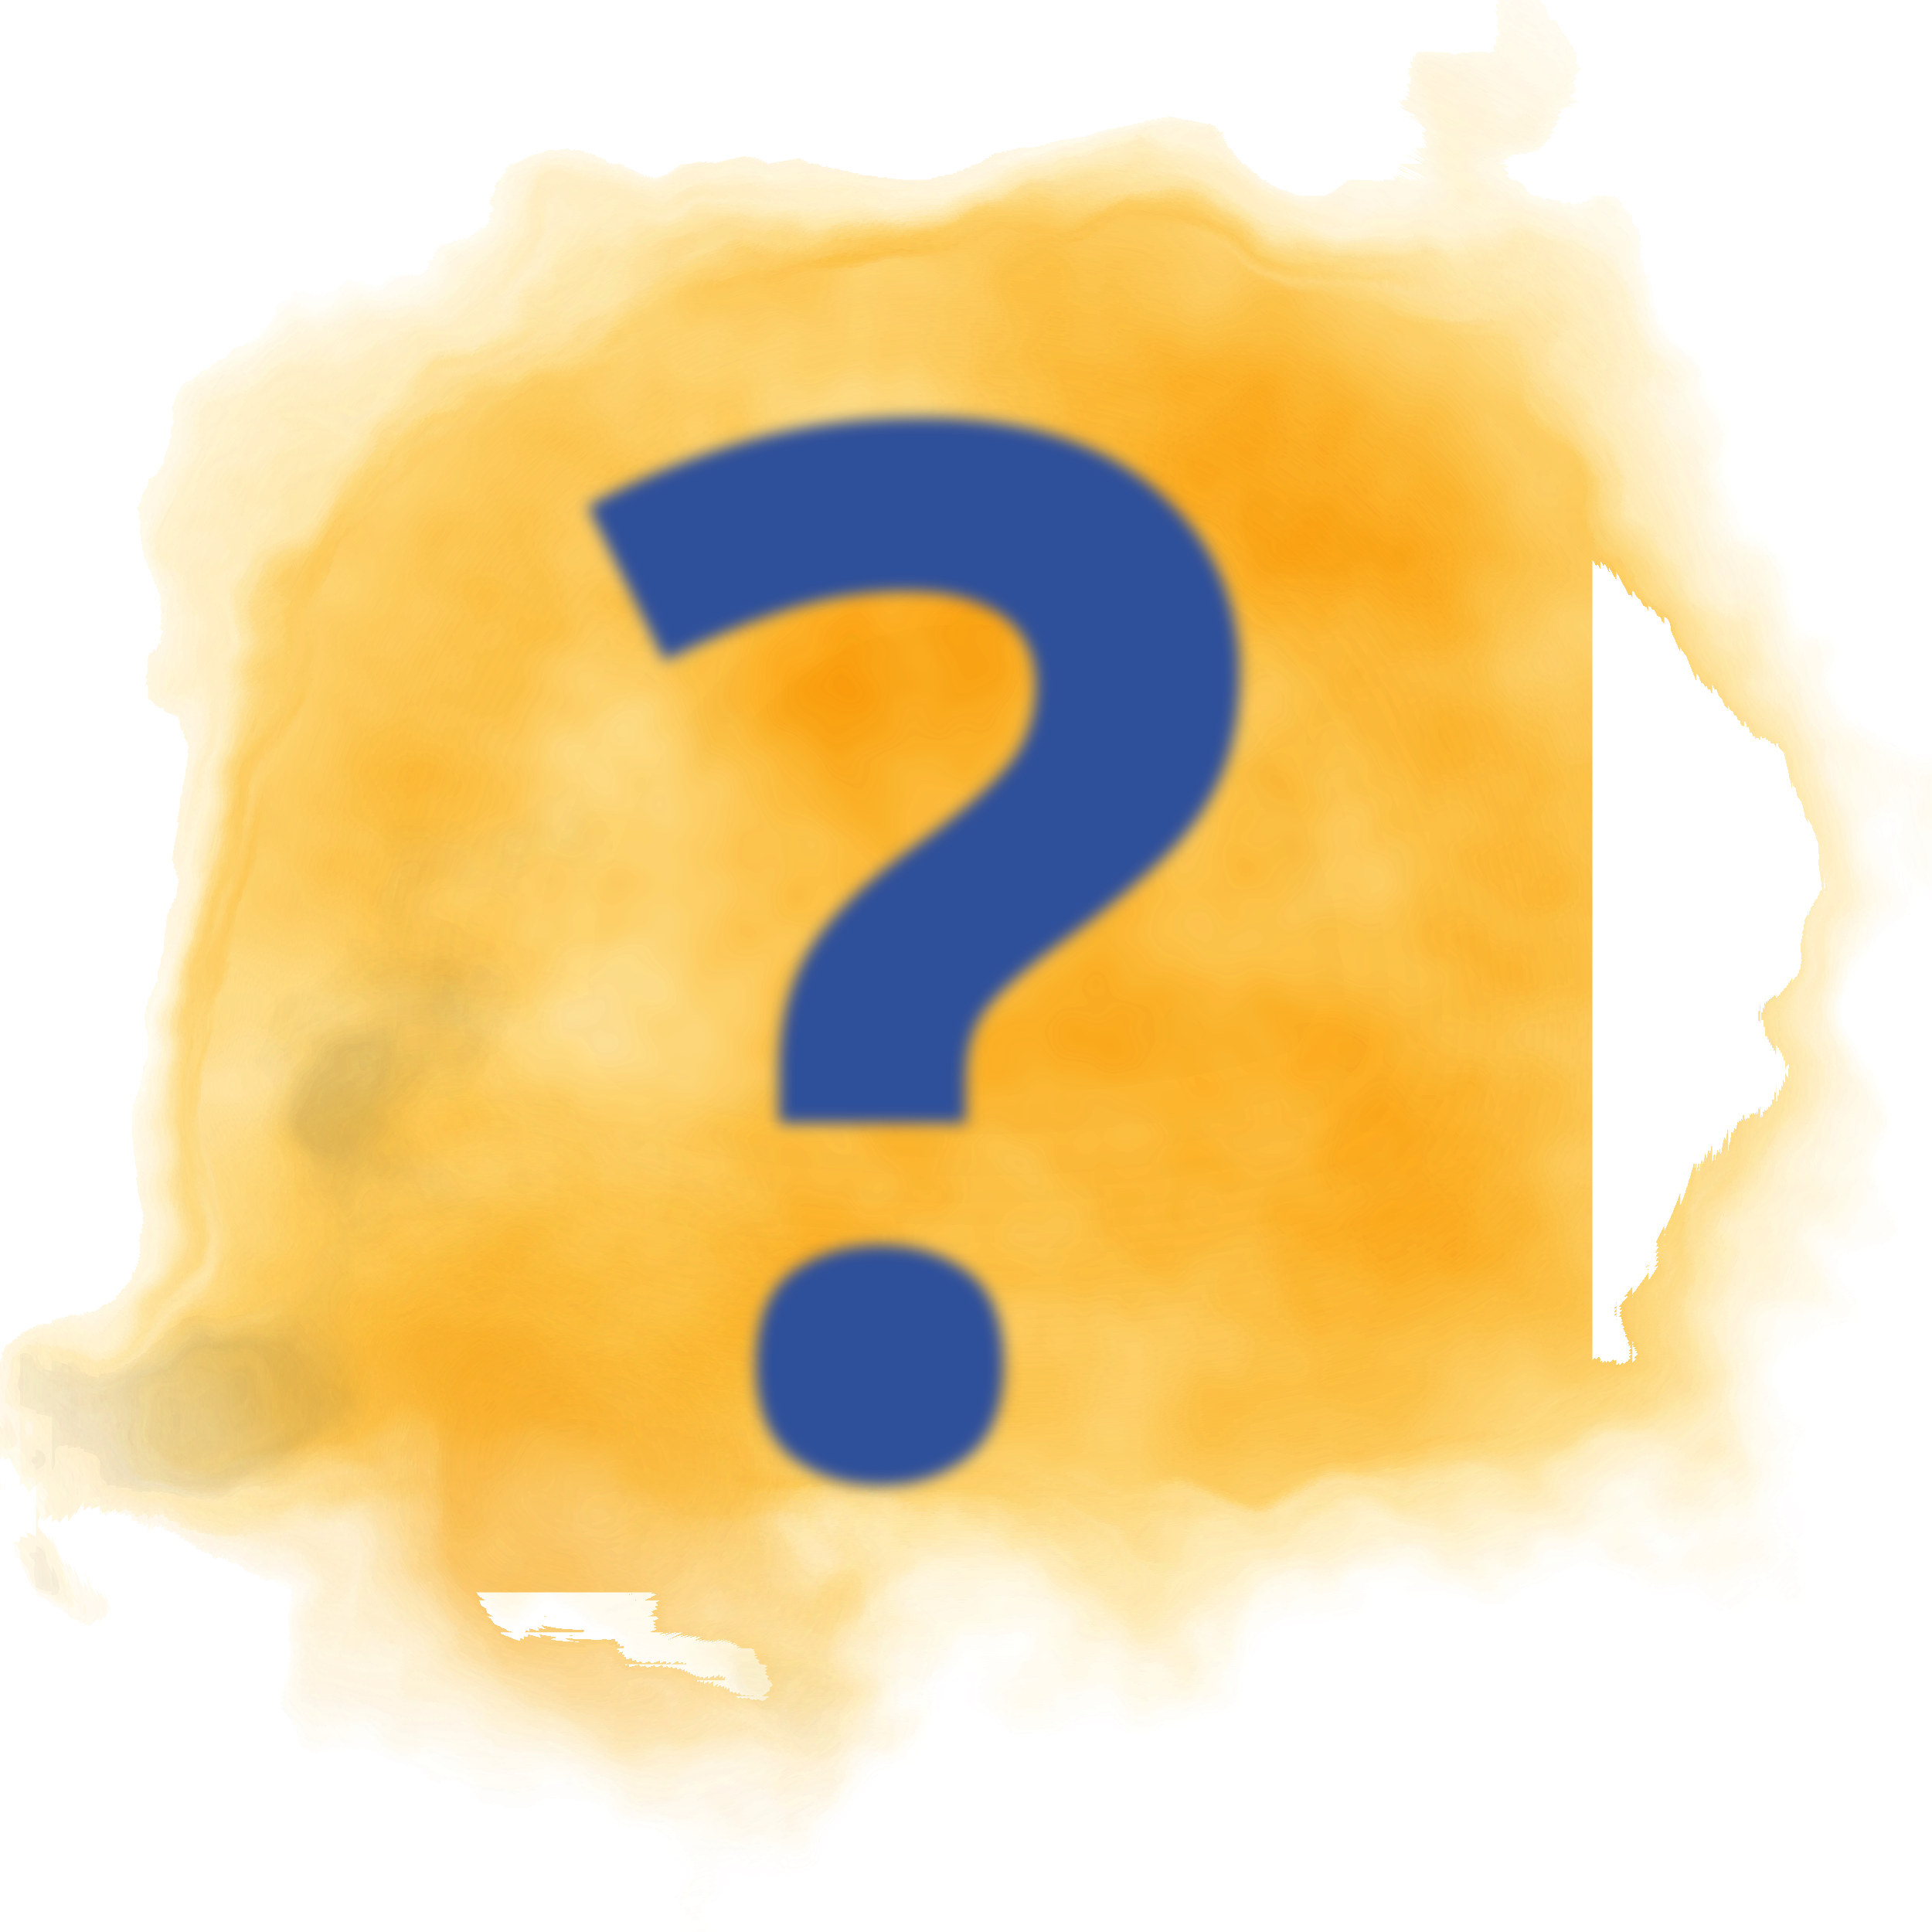
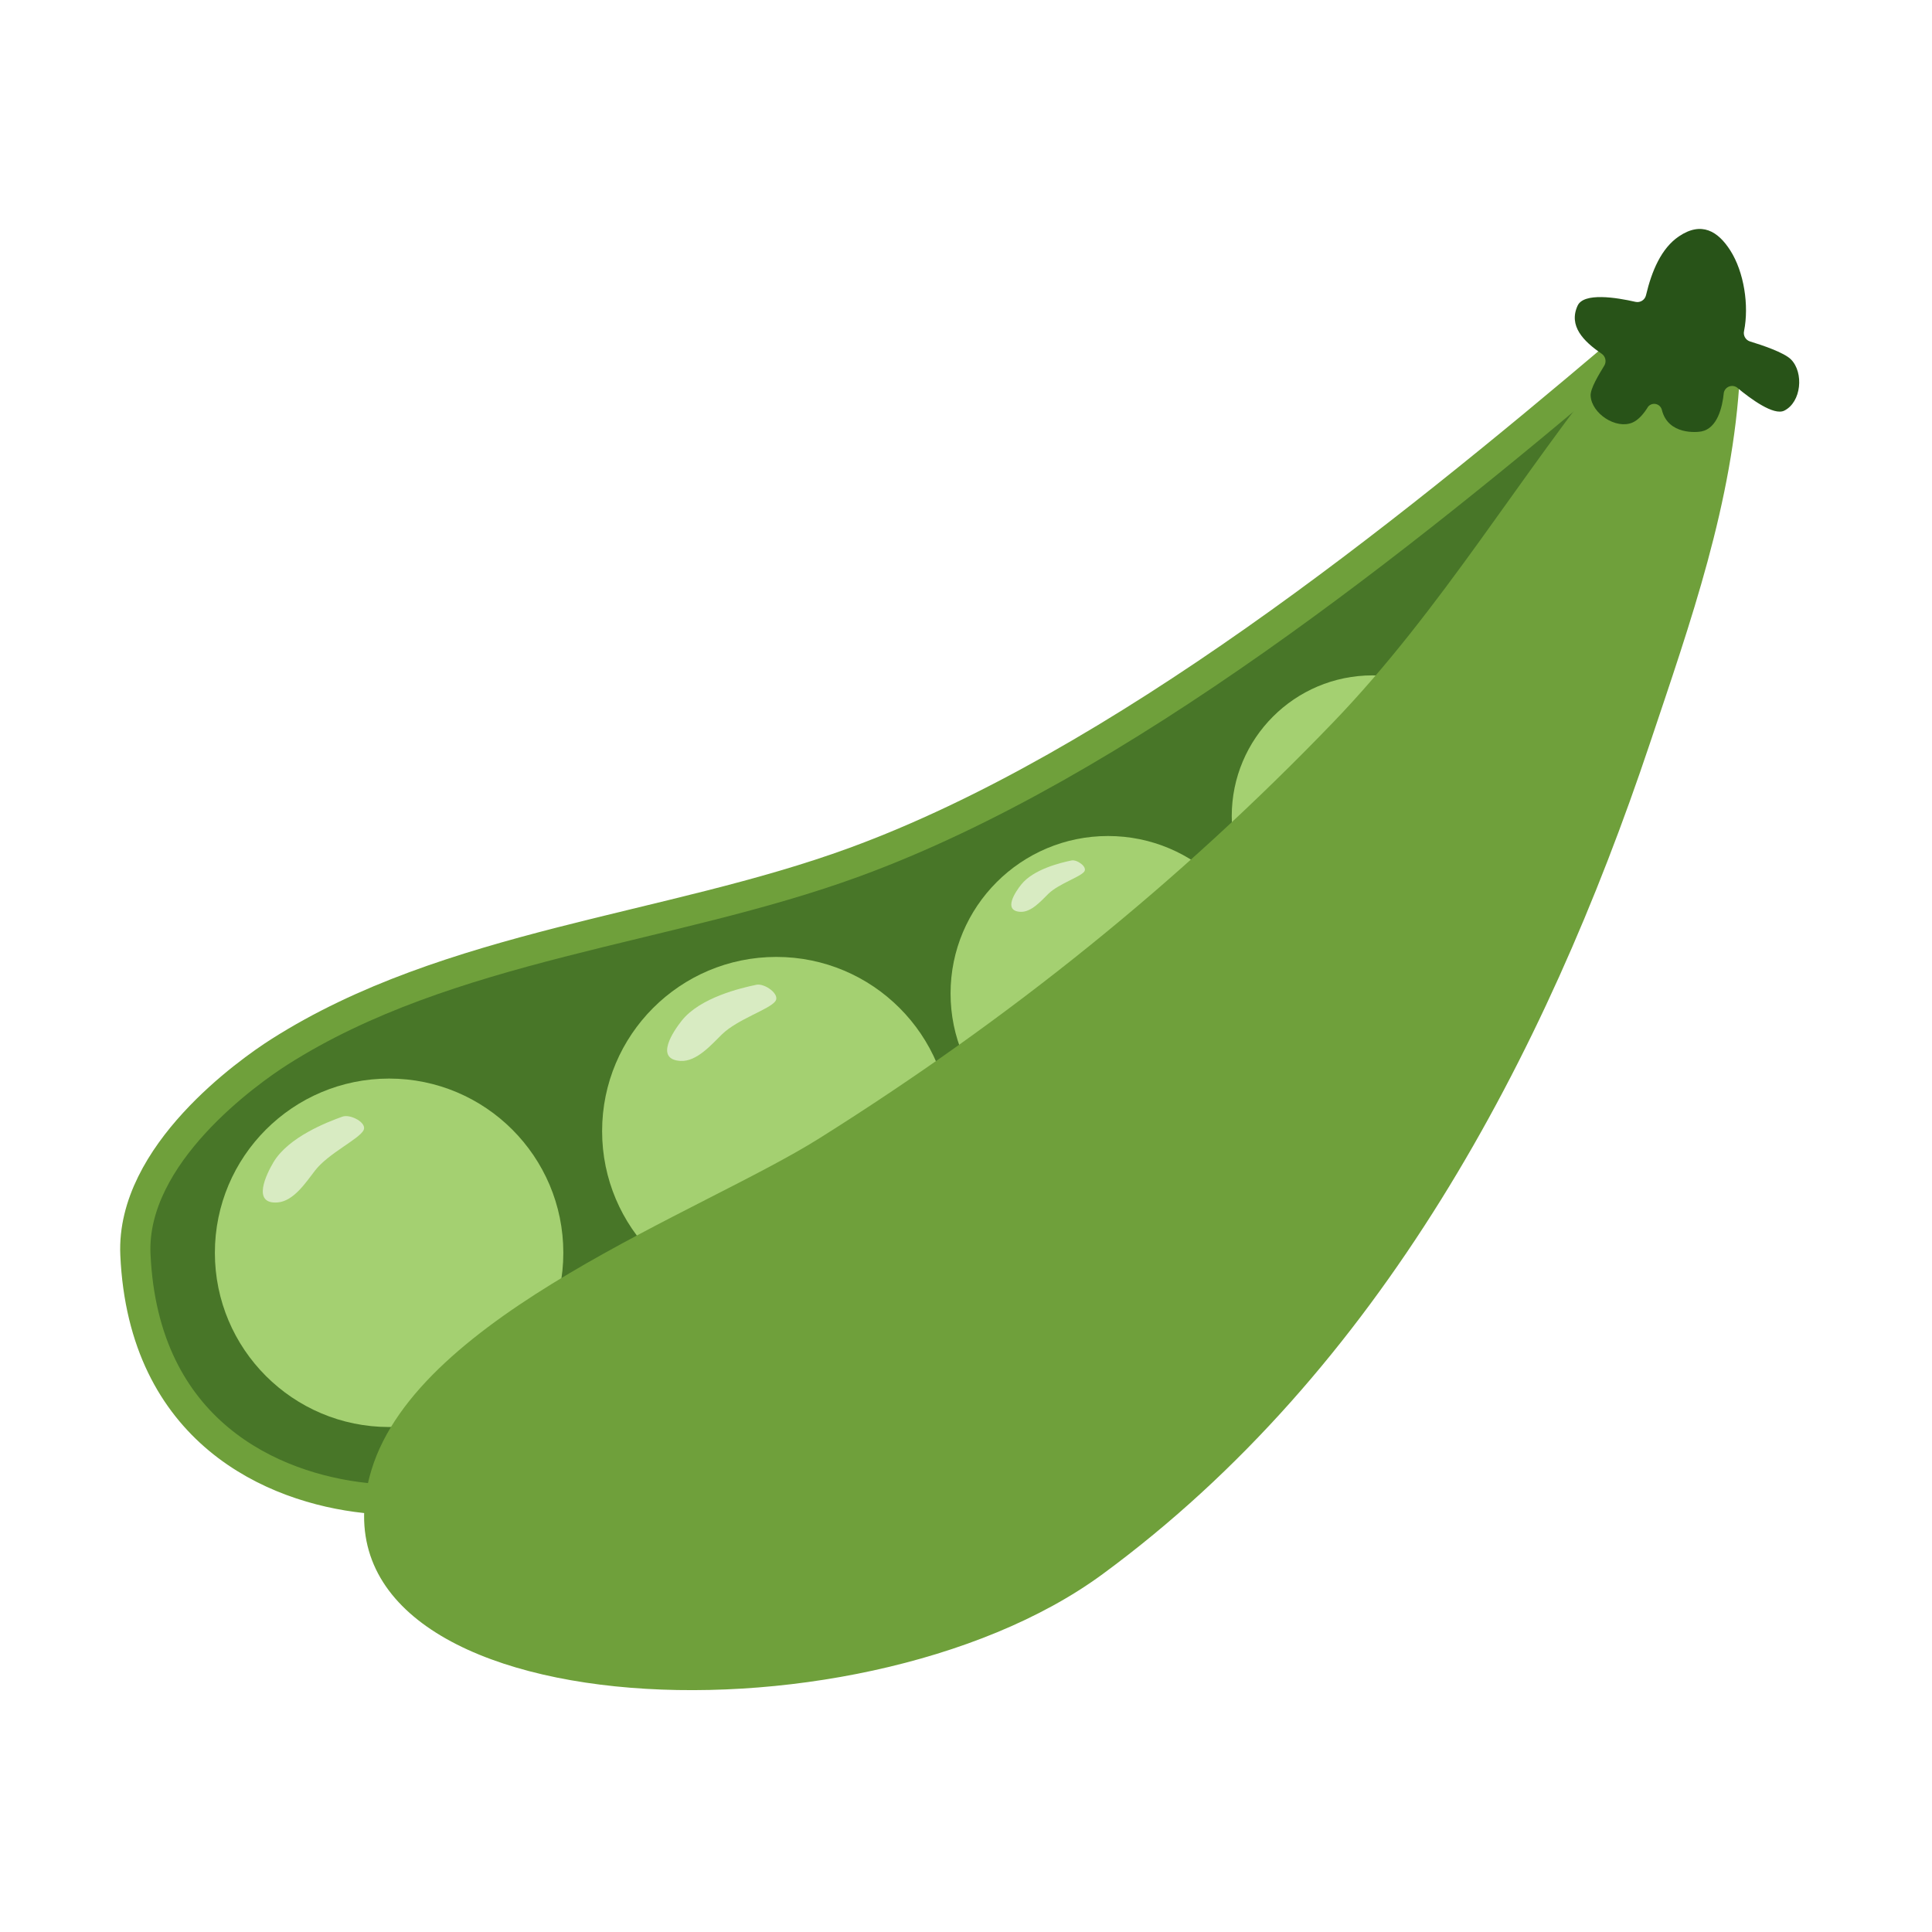
- <svg xmlns="http://www.w3.org/2000/svg" xmlns:xlink="http://www.w3.org/1999/xlink" id="svg6" version="1.1" style="enable-background:new 0 0 128 128;" height="128" width="128">
-   <defs id="defs10">
-     <linearGradient id="linearGradient1893">
-       <stop id="stop1889" offset="0" style="stop-color:#000000;stop-opacity:1;" />
-       <stop id="stop1891" offset="1" style="stop-color:#000000;stop-opacity:0;" />
-     </linearGradient>
-     <radialGradient gradientUnits="userSpaceOnUse" gradientTransform="matrix(1,0,0,0.4494101,0,43.49502)" r="46.717" fy="78.997" fx="63.853" cy="78.997" cx="63.853" id="radialGradient1895" xlink:href="#linearGradient1893" />
-     <clipPath clipPathUnits="userSpaceOnUse" id="clipPath2378">
-       <path style="opacity:1;vector-effect:none;fill:#ab6208;fill-opacity:1;stroke:none;stroke-width:1px;stroke-linecap:butt;stroke-linejoin:miter;stroke-miterlimit:4;stroke-dasharray:none;stroke-dashoffset:0;stroke-opacity:1;paint-order:stroke fill markers" d="M 109.381,48.823 A 45.525,10.583 0 0 1 63.855,59.406 45.525,10.583 0 0 1 18.33,48.823 45.525,10.583 0 0 1 63.855,38.239 45.525,10.583 0 0 1 109.381,48.823 Z" id="path2380" />
-     </clipPath>
-     <clipPath clipPathUnits="userSpaceOnUse" id="clipPath1034">
-       <path id="path1036" d="m 37.576,20.36 23.122,35.06 2.616,-1.726 0.078,-0.04 0.365,0.047 0.064,0.128 2.035,-1.342 -0.101,-0.197 0.175,-0.321 2.616,-1.726 0.078,-0.04 0.365,0.047 0.064,0.128 2.035,-1.342 -0.101,-0.197 0.175,-0.321 2.616,-1.726 0.078,-0.04 0.365,0.047 0.064,0.128 2.035,-1.342 -0.101,-0.197 0.175,-0.321 2.616,-1.726 0.078,-0.04 0.365,0.047 0.064,0.128 2.035,-1.342 -0.101,-0.197 0.175,-0.321 2.616,-1.726 0.078,-0.04 0.365,0.047 0.064,0.128 2.035,-1.342 -0.101,-0.197 0.175,-0.321 2.616,-1.726 0.078,-0.04 0.365,0.047 0.064,0.128 2.035,-1.342 -0.101,-0.197 0.175,-0.321 2.616,-1.726 0.078,-0.04 0.365,0.047 0.064,0.128 2.035,-1.342 -0.101,-0.197 0.175,-0.321 1.251,-0.825 -23.122,-35.059 z" style="opacity:1;vector-effect:none;fill:#f8f8f8;fill-opacity:1;stroke:none;stroke-width:14;stroke-linecap:butt;stroke-linejoin:miter;stroke-miterlimit:4;stroke-dasharray:none;stroke-dashoffset:0;stroke-opacity:1;paint-order:stroke fill markers" />
-     </clipPath>
-     <clipPath clipPathUnits="userSpaceOnUse" id="clipPath1038">
-       <path style="opacity:1;vector-effect:none;fill:#f8f8f8;fill-opacity:1;stroke:none;stroke-width:14;stroke-linecap:butt;stroke-linejoin:miter;stroke-miterlimit:4;stroke-dasharray:none;stroke-dashoffset:0;stroke-opacity:1;paint-order:stroke fill markers" d="M -0.603,8.479 38.886,66.741 l 4.348,-2.947 0.13,-0.069 0.612,0.071 0.11,0.213 3.382,-2.292 -0.173,-0.329 0.287,-0.541 4.348,-2.947 0.13,-0.069 0.612,0.071 0.11,0.213 3.382,-2.292 -0.173,-0.329 0.287,-0.541 4.348,-2.947 0.13,-0.069 0.612,0.071 0.11,0.213 3.382,-2.292 -0.173,-0.329 0.287,-0.541 4.348,-2.947 0.13,-0.069 0.612,0.071 0.11,0.213 3.382,-2.292 -0.173,-0.329 0.287,-0.541 4.348,-2.947 0.13,-0.069 0.612,0.071 0.11,0.213 3.382,-2.292 -0.173,-0.329 0.287,-0.541 4.348,-2.947 0.13,-0.069 0.612,0.071 0.111,0.213 3.382,-2.292 -0.173,-0.329 0.287,-0.541 4.348,-2.947 0.13,-0.069 0.612,0.071 0.111,0.213 3.382,-2.292 -0.173,-0.329 0.287,-0.541 2.078,-1.409 -39.489,-58.262 z" id="path1040" />
-     </clipPath>
-     <clipPath clipPathUnits="userSpaceOnUse" id="clipPath1042">
-       <path id="path1044" d="m 47.381,-21.468 -23.978,57.272 4.274,1.789 0.114,0.062 0.243,0.487 -0.104,0.184 3.324,1.392 0.159,-0.287 0.538,-0.049 4.274,1.789 0.114,0.062 0.243,0.487 -0.104,0.184 3.324,1.392 0.159,-0.287 0.538,-0.049 4.274,1.789 0.114,0.062 0.243,0.487 -0.104,0.184 3.324,1.392 0.159,-0.287 0.538,-0.049 4.274,1.789 0.114,0.062 0.243,0.487 -0.104,0.184 3.324,1.392 0.159,-0.287 0.538,-0.049 4.274,1.789 0.114,0.062 0.243,0.487 -0.104,0.184 3.324,1.392 0.159,-0.287 0.538,-0.049 4.274,1.789 0.114,0.062 0.243,0.487 -0.104,0.184 3.324,1.392 0.159,-0.287 0.538,-0.049 4.274,1.789 0.114,0.062 0.243,0.487 -0.104,0.184 3.324,1.392 0.159,-0.287 0.538,-0.049 2.043,0.855 23.978,-57.272 z" style="opacity:1;vector-effect:none;fill:#f8f8f8;fill-opacity:1;stroke:none;stroke-width:14;stroke-linecap:butt;stroke-linejoin:miter;stroke-miterlimit:4;stroke-dasharray:none;stroke-dashoffset:0;stroke-opacity:1;paint-order:stroke fill markers" />
-     </clipPath>
-     <filter height="2" y="-0.5" width="1.6" x="-0.3" style="color-interpolation-filters:sRGB;" id="filter1723">
-       <feGaussianBlur stdDeviation="15" result="result8" id="feGaussianBlur1705" />
-       <feTurbulence seed="27" result="result7" type="fractalNoise" numOctaves="5" baseFrequency="0.025" id="feTurbulence1707" />
-       <feComposite in2="result8" result="result6" operator="over" in="result7" id="feComposite1709" />
-       <feColorMatrix result="result9" values="1 0 0 0 0 0 1 0 0 0 0 0 1 0 0 0 0 0 6 -4 " id="feColorMatrix1711" />
-       <feDisplacementMap in="result7" in2="result9" xChannelSelector="A" yChannelSelector="A" scale="45" result="result4" id="feDisplacementMap1713" />
-       <feComposite in2="result4" result="result2" operator="in" in="result8" id="feComposite1715" />
-       <feComposite result="fbSourceGraphic" in="result2" operator="in" in2="result9" id="feComposite1717" />
-       <feComposite operator="arithmetic" k2="1" k1="0.5" in="fbSourceGraphic" in2="fbSourceGraphic" result="result91" id="feComposite1719" />
-       <feBlend in="fbSourceGraphic" mode="multiply" in2="result91" id="feBlend1721" />
-     </filter>
-     <filter height="2" y="-0.5" width="1.6" x="-0.3" style="color-interpolation-filters:sRGB;" id="filter1743">
-       <feGaussianBlur stdDeviation="15" result="result8" id="feGaussianBlur1725" />
-       <feTurbulence seed="27" result="result7" type="fractalNoise" numOctaves="5" baseFrequency="0.025" id="feTurbulence1727" />
-       <feComposite in2="result8" result="result6" operator="over" in="result7" id="feComposite1729" />
-       <feColorMatrix result="result9" values="1 0 0 0 0 0 1 0 0 0 0 0 1 0 0 0 0 0 6 -4 " id="feColorMatrix1731" />
-       <feDisplacementMap in="result7" in2="result9" xChannelSelector="A" yChannelSelector="A" scale="45" result="result4" id="feDisplacementMap1733" />
-       <feComposite in2="result4" result="result2" operator="in" in="result8" id="feComposite1735" />
-       <feComposite result="fbSourceGraphic" in="result2" operator="in" in2="result9" id="feComposite1737" />
-       <feComposite operator="arithmetic" k2="1" k1="0.5" in="fbSourceGraphic" in2="fbSourceGraphic" result="result91" id="feComposite1739" />
-       <feBlend in="fbSourceGraphic" mode="multiply" in2="result91" id="feBlend1741" />
-     </filter>
-     <filter height="2" y="-0.5" width="1.6" x="-0.3" style="color-interpolation-filters:sRGB;" id="filter1763">
-       <feGaussianBlur stdDeviation="15" result="result8" id="feGaussianBlur1745" />
-       <feTurbulence seed="27" result="result7" type="fractalNoise" numOctaves="5" baseFrequency="0.025" id="feTurbulence1747" />
-       <feComposite in2="result8" result="result6" operator="over" in="result7" id="feComposite1749" />
-       <feColorMatrix result="result9" values="1 0 0 0 0 0 1 0 0 0 0 0 1 0 0 0 0 0 6 -4 " id="feColorMatrix1751" />
-       <feDisplacementMap in="result7" in2="result9" xChannelSelector="A" yChannelSelector="A" scale="45" result="result4" id="feDisplacementMap1753" />
-       <feComposite in2="result4" result="result2" operator="in" in="result8" id="feComposite1755" />
-       <feComposite result="fbSourceGraphic" in="result2" operator="in" in2="result9" id="feComposite1757" />
-       <feComposite operator="arithmetic" k2="1" k1="0.5" in="fbSourceGraphic" in2="fbSourceGraphic" result="result91" id="feComposite1759" />
-       <feBlend in="fbSourceGraphic" mode="multiply" in2="result91" id="feBlend1761" />
-     </filter>
-     <filter height="2" y="-0.5" width="1.6" x="-0.3" style="color-interpolation-filters:sRGB;" id="filter1783">
-       <feGaussianBlur stdDeviation="15" result="result8" id="feGaussianBlur1765" />
-       <feTurbulence seed="27" result="result7" type="fractalNoise" numOctaves="5" baseFrequency="0.025" id="feTurbulence1767" />
-       <feComposite in2="result8" result="result6" operator="over" in="result7" id="feComposite1769" />
-       <feColorMatrix result="result9" values="1 0 0 0 0 0 1 0 0 0 0 0 1 0 0 0 0 0 6 -4 " id="feColorMatrix1771" />
-       <feDisplacementMap in="result7" in2="result9" xChannelSelector="A" yChannelSelector="A" scale="45" result="result4" id="feDisplacementMap1773" />
-       <feComposite in2="result4" result="result2" operator="in" in="result8" id="feComposite1775" />
-       <feComposite result="fbSourceGraphic" in="result2" operator="in" in2="result9" id="feComposite1777" />
-       <feComposite operator="arithmetic" k2="1" k1="0.5" in="fbSourceGraphic" in2="fbSourceGraphic" result="result91" id="feComposite1779" />
-       <feBlend in="fbSourceGraphic" mode="multiply" in2="result91" id="feBlend1781" />
-     </filter>
-     <filter height="2" y="-0.5" width="1.6" x="-0.3" style="color-interpolation-filters:sRGB;" id="filter1803">
-       <feGaussianBlur stdDeviation="15" result="result8" id="feGaussianBlur1785" />
-       <feTurbulence seed="27" result="result7" type="fractalNoise" numOctaves="5" baseFrequency="0.025" id="feTurbulence1787" />
-       <feComposite in2="result8" result="result6" operator="over" in="result7" id="feComposite1789" />
-       <feColorMatrix result="result9" values="1 0 0 0 0 0 1 0 0 0 0 0 1 0 0 0 0 0 6 -4 " id="feColorMatrix1791" />
-       <feDisplacementMap in="result7" in2="result9" xChannelSelector="A" yChannelSelector="A" scale="45" result="result4" id="feDisplacementMap1793" />
-       <feComposite in2="result4" result="result2" operator="in" in="result8" id="feComposite1795" />
-       <feComposite result="fbSourceGraphic" in="result2" operator="in" in2="result9" id="feComposite1797" />
-       <feComposite operator="arithmetic" k2="1" k1="0.5" in="fbSourceGraphic" in2="fbSourceGraphic" result="result91" id="feComposite1799" />
-       <feBlend in="fbSourceGraphic" mode="multiply" in2="result91" id="feBlend1801" />
-     </filter>
-     <filter height="2" y="-0.5" width="1.6" x="-0.3" style="color-interpolation-filters:sRGB;" id="filter1823">
-       <feGaussianBlur stdDeviation="15" result="result8" id="feGaussianBlur1805" />
-       <feTurbulence seed="27" result="result7" type="fractalNoise" numOctaves="5" baseFrequency="0.025" id="feTurbulence1807" />
-       <feComposite in2="result8" result="result6" operator="over" in="result7" id="feComposite1809" />
-       <feColorMatrix result="result9" values="1 0 0 0 0 0 1 0 0 0 0 0 1 0 0 0 0 0 6 -4 " id="feColorMatrix1811" />
-       <feDisplacementMap in="result7" in2="result9" xChannelSelector="A" yChannelSelector="A" scale="45" result="result4" id="feDisplacementMap1813" />
-       <feComposite in2="result4" result="result2" operator="in" in="result8" id="feComposite1815" />
-       <feComposite result="fbSourceGraphic" in="result2" operator="in" in2="result9" id="feComposite1817" />
-       <feComposite operator="arithmetic" k2="1" k1="0.5" in="fbSourceGraphic" in2="fbSourceGraphic" result="result91" id="feComposite1819" />
-       <feBlend in="fbSourceGraphic" mode="multiply" in2="result91" id="feBlend1821" />
-     </filter>
-     <filter style="color-interpolation-filters:sRGB" id="filter1841" x="-0.032" width="1.064" y="-0.019" height="1.038">
-       <feGaussianBlur stdDeviation="0.53" id="feGaussianBlur1843" />
-     </filter>
-   </defs>
-   <g transform="translate(0,-1.8)" id="g4534">
-     <path style="fill:#fcbf07;fill-opacity:1;filter:url(#filter1723)" id="path4" d="M 64,8.7 C 7.3,8.7 6,72.2 6,84.8 c 0,12.6 26,22.8 58,22.8 32,0 58,-10.2 58,-22.8 C 122,72.2 120.7,8.7 64,8.7 Z" class="st0" />
-     <path style="fill:none;fill-opacity:1;stroke:#2f2f2f;stroke-width:6;stroke-linecap:round;stroke-linejoin:round;stroke-miterlimit:10;stroke-dasharray:none;stroke-opacity:1;filter:url(#filter1743)" class="st1" d="m 45.9,66.5 c 0,0 20.1,-7.7 34.6,7.7" id="path6" />
-     <path style="fill:#2f2f2f;fill-opacity:1;filter:url(#filter1763)" id="path8" d="m 45.8,45.5 c -3.6,-0.5 -6,-4.3 -5.5,-8.6 0.5,-4.3 3.9,-7.4 7.5,-6.9 3.6,0.5 6,4.3 5.5,8.6 -0.6,4.3 -3.9,7.4 -7.5,6.9 z" class="st2" />
-     <path style="fill:#2f2f2f;fill-opacity:1;filter:url(#filter1783)" id="path10" d="m 87.8,42.9 c 0,-0.6 -0.1,-1.1 -0.2,-1.6 C 87.5,41 87.3,40.7 87,40.6 85.1,39.7 80.4,37.8 77.7,37 c -0.4,-0.1 -0.8,0 -1,0.3 -1.3,1.5 -2.1,3.6 -2,5.9 0.1,4.3 3.2,7.8 6.8,7.7 3.5,0 6.4,-3.6 6.3,-8 z" class="st2" />
-     <path style="fill:#fac139;fill-opacity:1;filter:url(#filter1803)" id="path18" d="m 37.2,121 c -7.5,0 -12.6,-2.1 -16.7,-6.7 -5,-5.8 -4.3,-13.1 -3.7,-19.6 0.3,-3.6 1.3,-5.7 2.1,-7.6 0.9,-2 1.6,-3.7 1.7,-7.2 0,-0.8 -0.2,-2.1 -0.4,-3.4 -0.6,-3.6 -1.4,-7.7 1.2,-9.6 0.9,-0.7 2.1,-1 3.5,-1 2.5,0 5.1,1.2 6.4,3.1 2.1,2.9 2.8,5.7 2.8,11.8 0,2.5 0.7,3.4 1.8,4.2 0.3,0.2 0.7,0.4 2.1,0.4 1.3,0 2.9,-0.2 5.3,-0.4 0.8,-0.1 1.6,-0.2 2.5,-0.2 2.5,-0.2 10,-1 14.8,-1.7 1.2,-0.2 2.5,-0.4 3.7,-0.6 2.9,-0.5 5.8,-1 8,-1 1.1,0 2,0.1 2.7,0.4 2,0.7 3.3,2.5 3.4,4.8 0.2,2.6 -1.2,5 -3.3,6.1 -2.1,1.1 -11.1,2.9 -16.4,3.5 0.1,0.2 0.2,0.3 0.2,0.5 0.7,2 0.4,4.7 -0.7,6.5 -0.2,0.4 -0.5,0.7 -0.7,0.9 1,1.9 0.3,4.5 -0.4,6 -0.2,0.4 -0.5,1 -1.1,1.5 0.3,0.8 0.5,1.8 0.1,3.3 -0.8,3.4 -6.4,5.3 -16.4,5.9 -0.9,0.1 -1.7,0.1 -2.5,0.1 z" class="st3" />
-     <path style="fill:#2f2f2f;fill-opacity:1;filter:url(#filter1823)" id="path20" d="m 24.8,67.9 c 1.8,0 3.8,0.8 4.8,2.3 1.8,2.6 2.4,4.9 2.5,10.7 0,3.1 1,4.6 2.7,5.8 0.8,0.5 1.8,0.7 3.2,0.7 1.8,0 4.3,-0.3 7.9,-0.7 2.8,-0.3 10.2,-1 14.9,-1.7 3.7,-0.5 8.5,-1.6 11.5,-1.6 0.8,0 1.5,0.1 2,0.3 3,1.1 2.6,5.9 -0.1,7.2 -1.9,0.9 -11.7,3 -16.9,3.4 -3.7,0.3 -4.5,0.6 -4.5,0.8 -0.2,0.6 1.6,0.4 3,0.9 1.9,0.6 1.9,4.2 0.7,6.1 -0.8,1.3 -1.7,0.9 -1.7,1.7 0,0.3 0.5,0.7 0.7,1 0.7,1 0.4,3.1 -0.3,4.4 -0.3,0.5 -0.5,1 -1.1,1.2 -0.6,0.2 -0.7,0.6 -0.5,1.2 0.4,0.7 0.8,1.4 0.4,2.9 -0.6,2.3 -6.4,3.9 -14.6,4.4 -0.8,0 -1.6,0.1 -2.3,0.1 -6.8,0 -11.5,-1.8 -15.2,-6 -4.3,-4.9 -3.9,-11 -3.2,-18.1 0.7,-7 3.7,-7.6 3.7,-15 0,-3.1 -2.4,-9.7 -0.1,-11.4 0.8,-0.4 1.6,-0.6 2.5,-0.6 m 0,-4 c -1.8,0 -3.4,0.5 -4.7,1.4 -3.5,2.6 -2.7,7.6 -2,11.5 0.2,1.1 0.4,2.4 0.4,3 0,3.1 -0.6,4.5 -1.5,6.4 -0.8,1.9 -1.9,4.3 -2.2,8.2 -0.6,6.9 -1.4,14.6 4.2,21.1 4.4,5.1 10.2,7.4 18.2,7.4 0.8,0 1.7,0 2.6,-0.1 14.9,-0.8 17.5,-4.6 18.2,-7.4 0.3,-1.3 0.3,-2.4 0.2,-3.3 0.3,-0.5 0.6,-0.9 0.7,-1.2 0.7,-1.4 1.5,-4.1 0.9,-6.5 0.1,-0.1 0.1,-0.2 0.2,-0.3 1.1,-1.8 1.6,-4.2 1.3,-6.4 5.3,-0.8 12.6,-2.3 14.8,-3.4 2.8,-1.4 4.6,-4.6 4.4,-8 -0.2,-3.1 -2,-5.6 -4.7,-6.6 -0.9,-0.3 -2,-0.5 -3.3,-0.5 -2.4,0 -5.4,0.5 -8.4,1 -1.3,0.2 -2.6,0.4 -3.7,0.6 -4.8,0.7 -12.2,1.4 -14.7,1.7 -0.9,0.1 -1.7,0.2 -2.5,0.2 -2.2,0.2 -3.9,0.4 -5.1,0.4 -0.7,0 -0.9,-0.1 -1,-0.1 C 36.6,82.6 36.2,82.3 36.2,80.5 36.1,74.7 35.6,71.3 33,67.6 31.1,65.5 28,63.9 24.8,63.9 Z" class="st2" />
-     <text xml:space="preserve" style="font-style:normal;font-weight:normal;font-size:40px;line-height:1.25;font-family:sans-serif;letter-spacing:0px;word-spacing:0px;fill:#2e4f9a;fill-opacity:1;stroke:none;filter:url(#filter1841)" x="38.656" y="98.968" id="text1827">
-       <tspan id="tspan1825" x="38.656" y="98.968" style="font-style:normal;font-variant:normal;font-weight:bold;font-stretch:normal;font-size:96px;font-family:'Comic Neue';-inkscape-font-specification:'Comic Neue Bold';fill:#2e4f9a;fill-opacity:1">?</tspan>
-     </text>
+ <svg xmlns="http://www.w3.org/2000/svg" width="128px" height="128px" version="1.1" xml:space="preserve" style="fill-rule:evenodd;clip-rule:evenodd;stroke-linecap:round;stroke-linejoin:round;stroke-miterlimit:1.5;">
+   <g transform="matrix(1.35289,0,0,1.35289,-24.5508,-7.65605)">
+     <path d="M97.328,23.064C86.885,31.91 72.973,43.124 60,47.876C50.901,51.21 40.121,51.893 31.821,57.178C30.339,58.122 24.56,62.19 24.778,67.091C25.166,75.791 31.511,78.532 36.038,79.017C64.417,82.055 64,73.294 64,73.294L87.9,51.408" style="fill:#487628;stroke:#6fa03b;stroke-width:1.48px;" />
+   </g>
+   <g transform="matrix(1.35289,0,0,1.35289,-24.8854,-10.9722)">
+     <circle cx="37.449" cy="69.461" r="8.532" style="fill:#a4d071;" />
+   </g>
+   <g transform="matrix(1.35289,0,0,1.35289,0.769849,-19.0317)">
+     <circle cx="37.449" cy="69.461" r="8.532" style="fill:#a4d071;" />
+   </g>
+   <g transform="matrix(1.22269,0,0,1.22269,27.6206,-19.1093)">
+     <circle cx="37.449" cy="69.461" r="8.532" style="fill:#a4d071;" />
+   </g>
+   <g transform="matrix(1.09309,0,0,1.09309,49.9974,-21.8554)">
+     <circle cx="37.449" cy="69.461" r="8.532" style="fill:#a4d071;" />
+   </g>
+   <g transform="matrix(1.35289,0,0,1.29613,-24.5508,-6.34699)">
+     <path d="M97.328,23.064C92.571,29.195 88.72,36.084 83.445,41.806C75.875,50.019 67.578,56.98 58.269,63.084C52.53,66.848 38.66,72.077 36.34,80.027C32.508,93.16 60.058,94.633 72.143,85.36C85.743,74.924 93.807,58.903 98.945,42.894C100.928,36.715 103.023,30.562 103.352,24.018" style="fill:#6fa03b;" />
+   </g>
+   <g transform="matrix(1.11985,0,0,1.11985,-13.3948,-2.63255)">
+     <path d="M108.725,20.21C109.003,20.27 109.278,20.095 109.342,19.817C109.682,18.379 110.248,17.041 111.284,16.338C112.625,15.429 113.602,16.028 114.329,17.168C115.145,18.444 115.445,20.431 115.144,21.929C115.08,22.195 115.231,22.465 115.49,22.55C116.201,22.766 117.514,23.204 117.922,23.618C118.691,24.401 118.535,26.143 117.521,26.646C116.901,26.952 115.55,25.965 114.715,25.269C114.577,25.177 114.401,25.159 114.247,25.222C114.093,25.285 113.98,25.42 113.946,25.583C113.86,26.47 113.554,27.684 112.63,27.874C112.369,27.928 110.652,28.102 110.281,26.601C110.281,26.601 110.281,26.6 110.28,26.6C110.238,26.428 110.103,26.295 109.931,26.256C109.759,26.216 109.579,26.276 109.466,26.412C109.222,26.816 108.892,27.205 108.531,27.355C107.556,27.76 106.126,26.814 106.066,25.768C106.041,25.338 106.55,24.519 106.891,23.953C107.011,23.717 106.938,23.43 106.721,23.28C105.634,22.537 104.746,21.629 105.296,20.434C105.66,19.642 107.584,19.949 108.725,20.21Z" style="fill:#285318;" />
+   </g>
+   <g transform="matrix(1.3628,0,0,1.3628,-7.01273,-27.8654)">
+     <path d="M21.796,74.732C21.065,74.993 19.17,75.719 18.437,76.955C18.113,77.502 17.362,78.999 18.639,78.904C19.429,78.845 20.031,77.907 20.464,77.35C21.114,76.512 22.599,75.828 22.821,75.392C23.005,75.03 22.178,74.596 21.796,74.732Z" style="fill:#d8ebc2;" />
+   </g>
+   <g transform="matrix(1.35009,0.185639,-0.185639,1.35009,34.5616,-39.6985)">
+     <path d="M21.796,74.732C21.065,74.993 19.17,75.719 18.437,76.955C18.113,77.502 17.362,78.999 18.639,78.904C19.429,78.845 20.031,77.907 20.464,77.35C21.114,76.512 22.599,75.828 22.821,75.392C23.005,75.03 22.178,74.596 21.796,74.732Z" style="fill:#d8ebc2;" />
+   </g>
+   <g transform="matrix(0.910411,0.125183,-0.125183,0.910411,60.5013,-13.7577)">
+     <path d="M21.796,74.732C21.065,74.993 19.17,75.719 18.437,76.955C18.113,77.502 17.362,78.999 18.639,78.904C19.429,78.845 20.031,77.907 20.464,77.35C21.114,76.512 22.599,75.828 22.821,75.392C23.005,75.03 22.178,74.596 21.796,74.732Z" style="fill:#d8ebc2;" />
  </g>
</svg>
